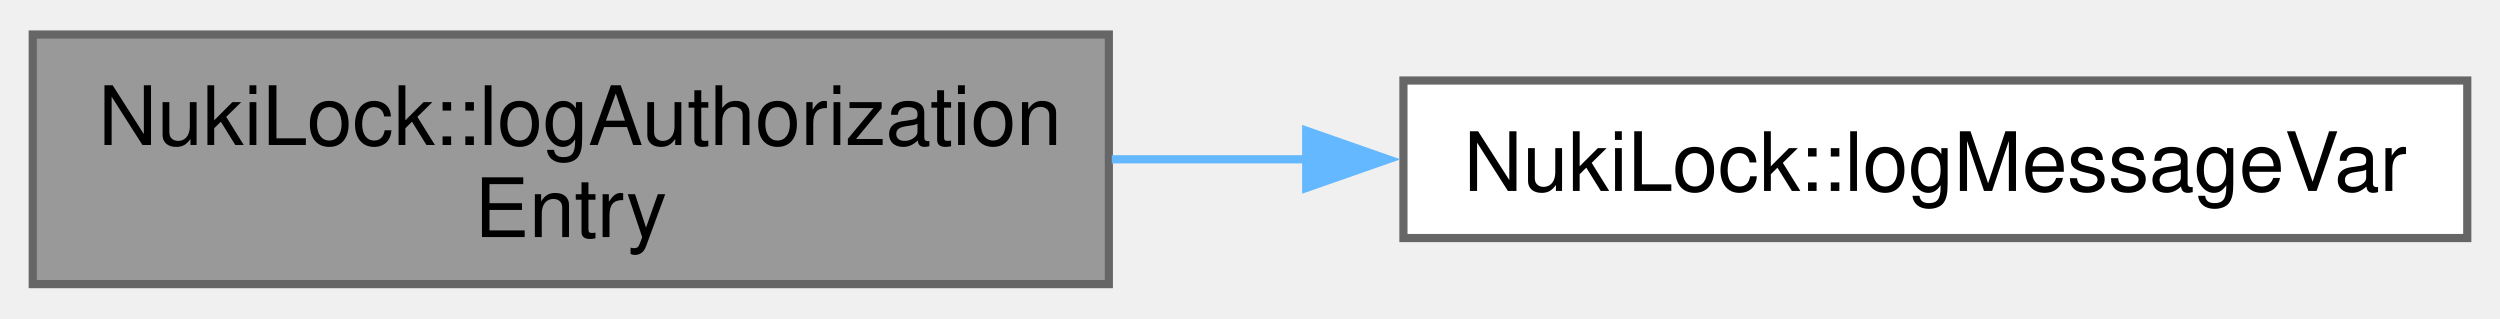
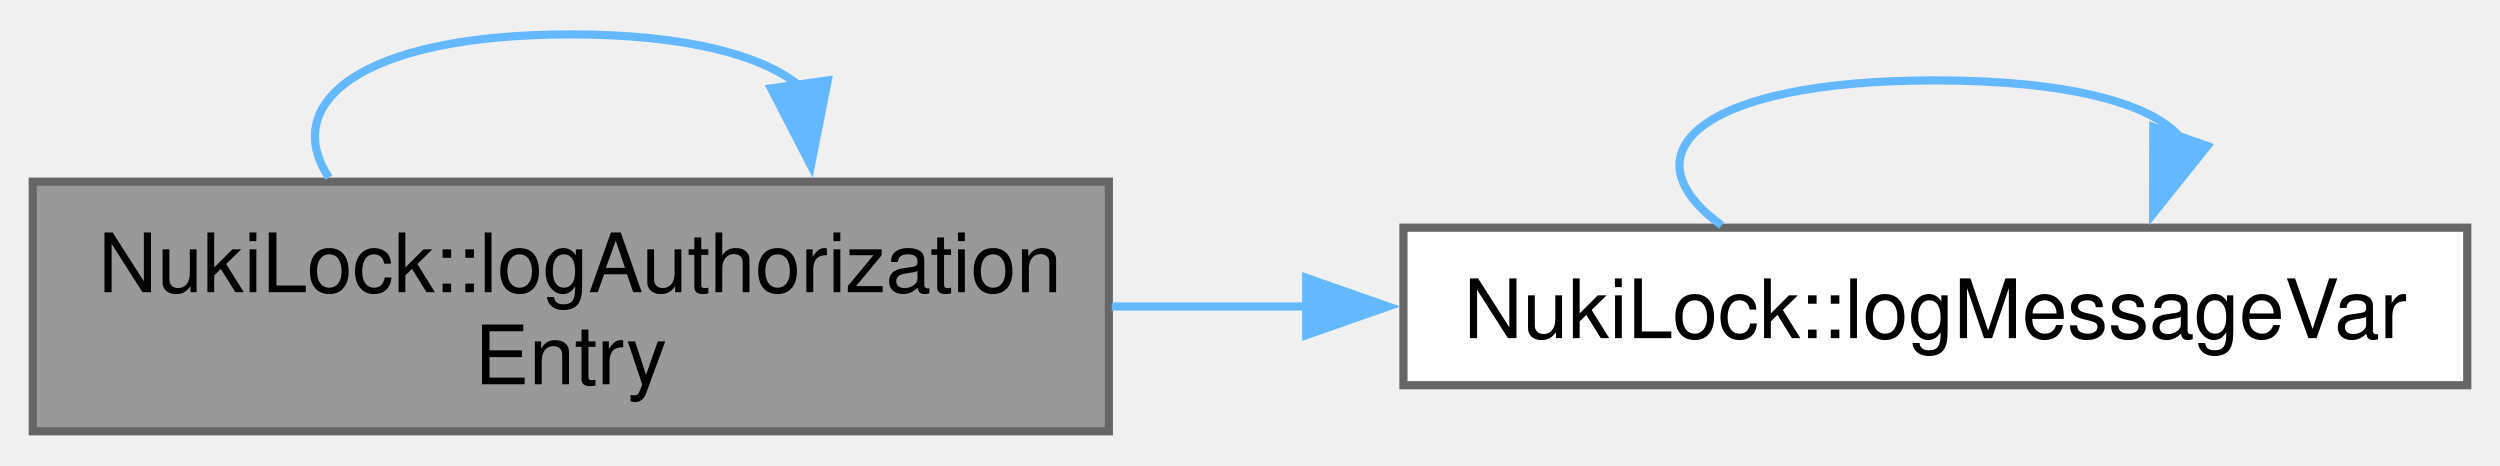
- <svg xmlns="http://www.w3.org/2000/svg" xmlns:xlink="http://www.w3.org/1999/xlink" width="306pt" height="39pt" viewBox="0.00 0.00 305.50 38.50">
-   <g id="page0,1_graph0" class="graph" transform="scale(1 1) rotate(0) translate(4 34.5)">
+ <svg xmlns="http://www.w3.org/2000/svg" xmlns:xlink="http://www.w3.org/1999/xlink" width="306pt" height="57pt" viewBox="0.00 0.00 305.50 56.50">
+   <g id="page0,1_graph0" class="graph" transform="scale(1 1) rotate(0) translate(4 52.5)">
    <g id="Node000001" class="node">
      <g id="a_Node000001">
        <a xlink:title=" ">
          <polygon fill="#999999" stroke="#666666" points="131.5,-30.5 0,-30.5 0,0 131.5,0 131.5,-30.5" />
          <text text-anchor="start" x="8" y="-17" font-family="Helvetica,sans-Serif" font-size="10.00">NukiLock::logAuthorization</text>
          <text text-anchor="middle" x="65.75" y="-5.75" font-family="Helvetica,sans-Serif" font-size="10.00">Entry</text>
+         </a>
+       </g>
+     </g>
+     <g id="edge1_Node000001_Node000001" class="edge">
+       <g id="a_edge1_Node000001_Node000001">
+         <a xlink:title=" ">
+           <path fill="none" stroke="#63b8ff" d="M36.2,-30.99C30.17,-40.06 40.02,-48.5 65.75,-48.5 79.82,-48.5 89.14,-45.97 93.71,-42.2" />
+           <polygon fill="#63b8ff" stroke="#63b8ff" points="97.15,-42.88 95.09,-32.48 90.22,-41.9 97.15,-42.88" />
        </a>
      </g>
    </g>
    <g id="Node000002" class="node">
      <g id="a_Node000002">
        <a xlink:href="namespace_nuki_lock.html#af6ebff0f8c6c0cb27a927a440812c02a" target="_top" xlink:title=" ">
          <polygon fill="white" stroke="#666666" points="297.5,-24.88 167.5,-24.88 167.5,-5.63 297.5,-5.63 297.5,-24.88" />
          <text text-anchor="middle" x="232.5" y="-11.38" font-family="Helvetica,sans-Serif" font-size="10.00">NukiLock::logMessageVar</text>
        </a>
      </g>
    </g>
-     <g id="edge1_Node000001_Node000002" class="edge">
-       <g id="a_edge1_Node000001_Node000002">
+     <g id="edge2_Node000001_Node000002" class="edge">
+       <g id="a_edge2_Node000001_Node000002">
        <a xlink:title=" ">
          <path fill="none" stroke="#63b8ff" d="M131.86,-15.25C139.75,-15.25 147.86,-15.25 155.88,-15.25" />
          <polygon fill="#63b8ff" stroke="#63b8ff" points="155.62,-18.75 165.62,-15.25 155.62,-11.75 155.62,-18.75" />
        </a>
      </g>
    </g>
+     <g id="edge3_Node000002_Node000002" class="edge">
+       <g id="a_edge3_Node000002_Node000002">
+         <a xlink:title=" ">
+           <path fill="none" stroke="#63b8ff" d="M206.39,-25.16C194.49,-33.77 203.19,-42.88 232.5,-42.88 248.99,-42.88 258.95,-39.99 262.4,-35.94" />
+           <polygon fill="#63b8ff" stroke="#63b8ff" points="265.73,-34.86 259.11,-26.59 259.13,-37.19 265.73,-34.86" />
+         </a>
+       </g>
+     </g>
  </g>
</svg>
